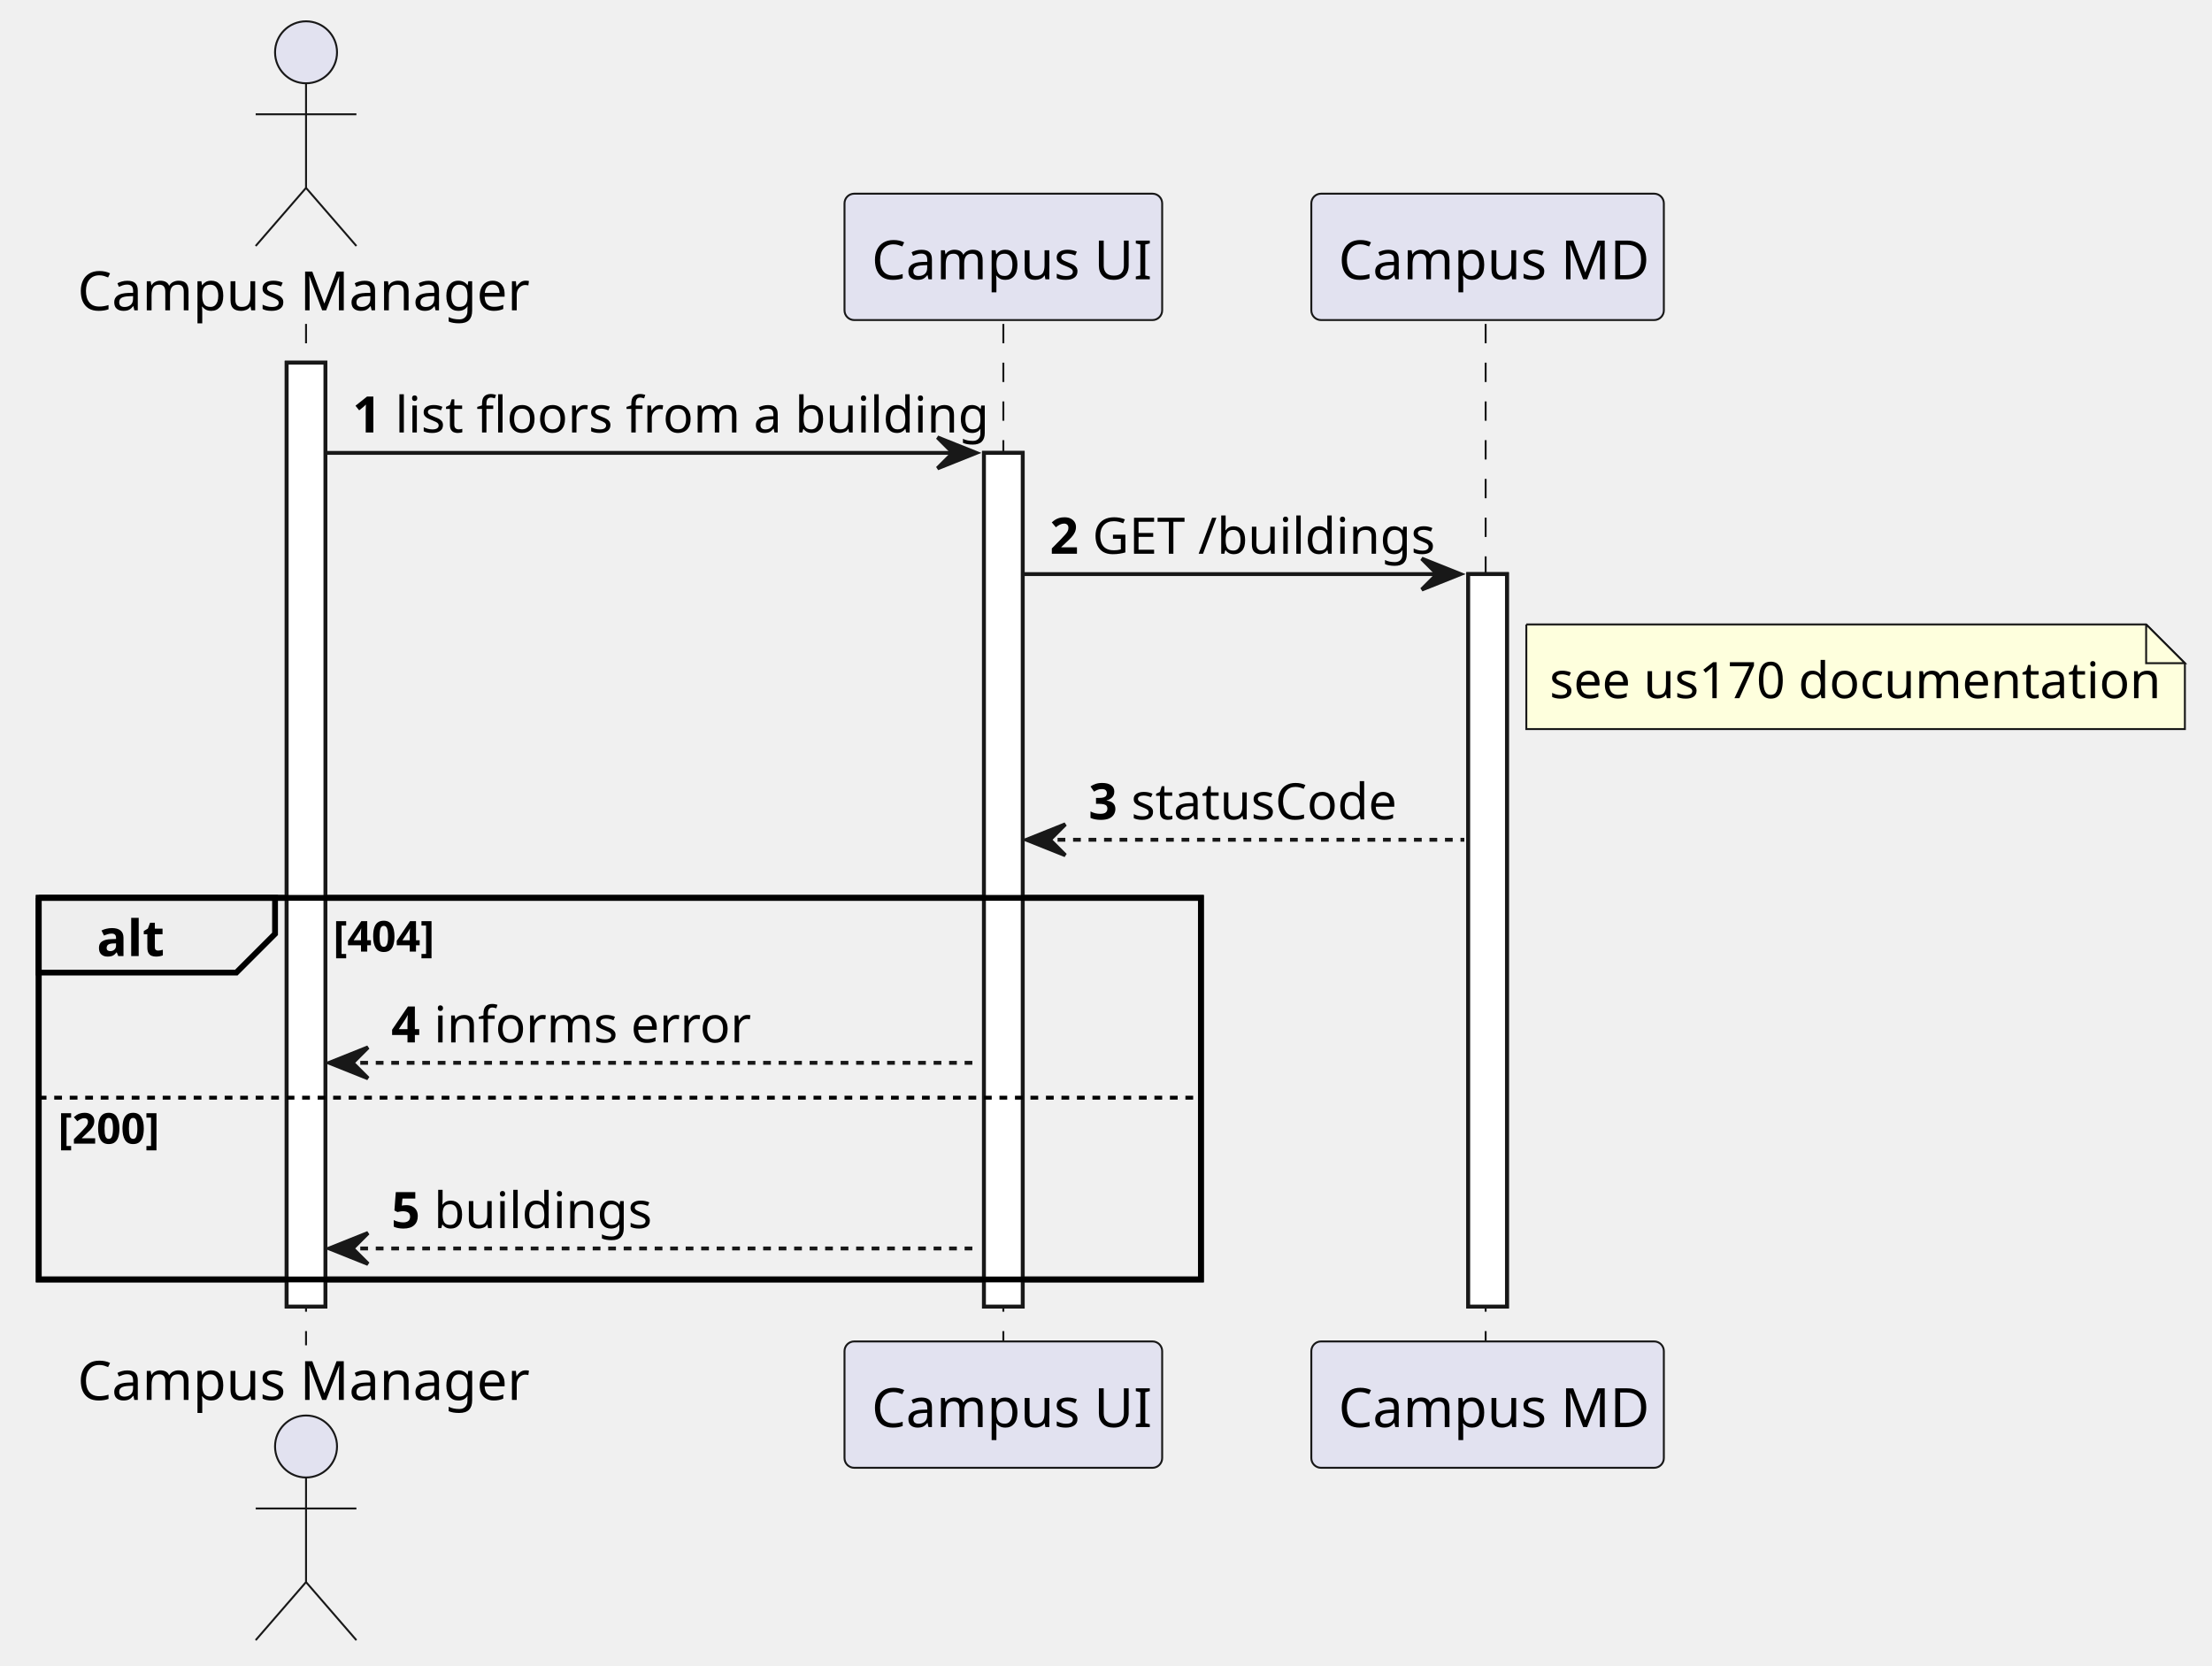
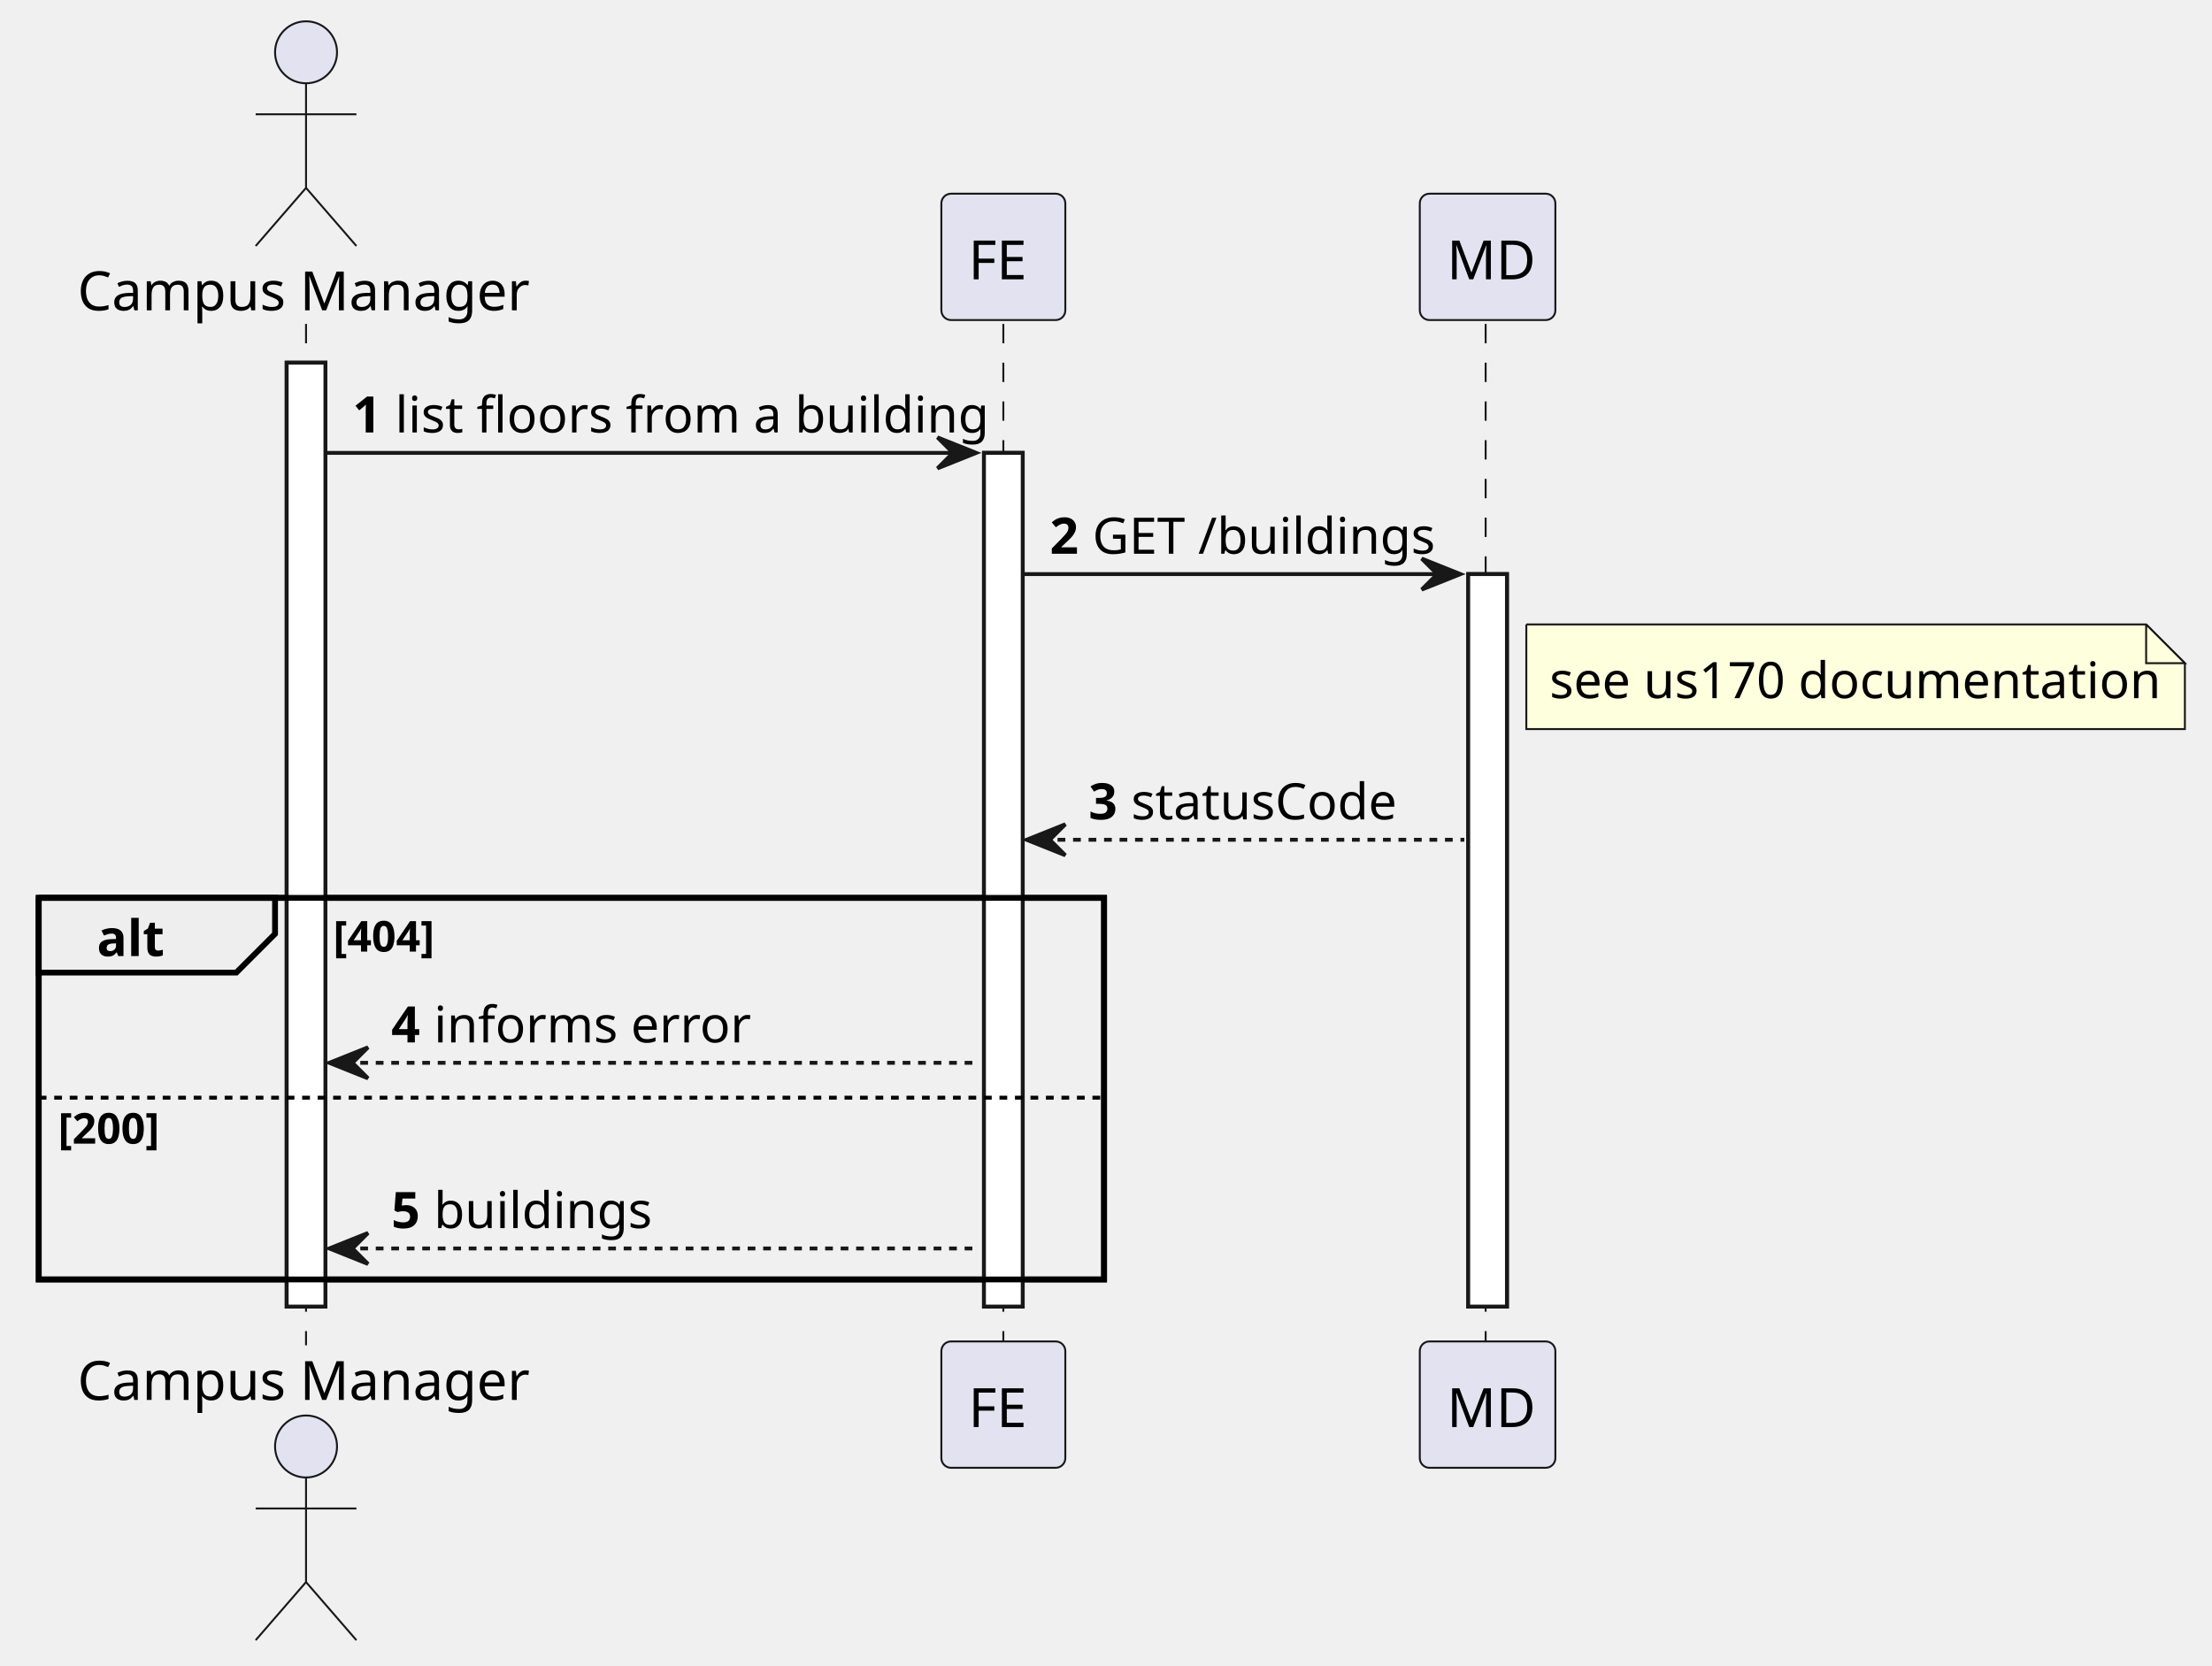
<svg xmlns="http://www.w3.org/2000/svg" contentStyleType="text/css" height="430px" preserveAspectRatio="none" style="width:571px;height:430px;background:#FFFFFF;" version="1.1" viewBox="0 0 571 430" width="571px" zoomAndPan="magnify">
  <defs />
  <g>
    <rect fill="#FFFFFF" height="243.668" style="stroke:#181818;stroke-width:1.0;" width="10" x="74" y="93.621" />
    <rect fill="#FFFFFF" height="220.377" style="stroke:#181818;stroke-width:1.0;" width="10" x="254" y="116.912" />
    <rect fill="#FFFFFF" height="189.086" style="stroke:#181818;stroke-width:1.0;" width="10" x="379" y="148.203" />
-     <rect fill="none" height="98.504" style="stroke:#000000;stroke-width:1.5;" width="300" x="10" y="231.785" />
+     <rect fill="none" height="98.504" style="stroke:#000000;stroke-width:1.5;" width="275" x="10" y="231.785" />
    <line style="stroke:#181818;stroke-width:0.5;stroke-dasharray:5.0,5.0;" x1="79" x2="79" y1="83.621" y2="347.289" />
    <line style="stroke:#181818;stroke-width:0.5;stroke-dasharray:5.0,5.0;" x1="259" x2="259" y1="83.621" y2="347.289" />
    <line style="stroke:#181818;stroke-width:0.5;stroke-dasharray:5.0,5.0;" x1="383.5" x2="383.5" y1="83.621" y2="347.289" />
    <text fill="#000000" font-family="sans-serif" font-size="14" lengthAdjust="spacing" textLength="112" x="20" y="80.107">Campus Manager</text>
    <ellipse cx="79" cy="13.5" fill="#E2E2F0" rx="8" ry="8" style="stroke:#181818;stroke-width:0.5;" />
    <path d="M79,21.5 L79,48.5 M66,29.5 L92,29.5 M79,48.5 L66,63.5 M79,48.5 L92,63.5 " fill="none" style="stroke:#181818;stroke-width:0.5;" />
    <text fill="#000000" font-family="sans-serif" font-size="14" lengthAdjust="spacing" textLength="112" x="20" y="361.397">Campus Manager</text>
    <ellipse cx="79" cy="373.41" fill="#E2E2F0" rx="8" ry="8" style="stroke:#181818;stroke-width:0.5;" />
    <path d="M79,381.41 L79,408.41 M66,389.41 L92,389.41 M79,408.41 L66,423.41 M79,408.41 L92,423.41 " fill="none" style="stroke:#181818;stroke-width:0.5;" />
-     <rect fill="#E2E2F0" height="32.621" rx="2.5" ry="2.5" style="stroke:#181818;stroke-width:0.5;" width="82" x="218" y="50" />
-     <text fill="#000000" font-family="sans-serif" font-size="14" lengthAdjust="spacing" textLength="68" x="225" y="72.107">Campus UI</text>
-     <rect fill="#E2E2F0" height="32.621" rx="2.5" ry="2.5" style="stroke:#181818;stroke-width:0.5;" width="82" x="218" y="346.289" />
-     <text fill="#000000" font-family="sans-serif" font-size="14" lengthAdjust="spacing" textLength="68" x="225" y="368.397">Campus UI</text>
-     <rect fill="#E2E2F0" height="32.621" rx="2.5" ry="2.5" style="stroke:#181818;stroke-width:0.5;" width="91" x="338.5" y="50" />
-     <text fill="#000000" font-family="sans-serif" font-size="14" lengthAdjust="spacing" textLength="77" x="345.5" y="72.107">Campus MD</text>
-     <rect fill="#E2E2F0" height="32.621" rx="2.5" ry="2.5" style="stroke:#181818;stroke-width:0.5;" width="91" x="338.5" y="346.289" />
-     <text fill="#000000" font-family="sans-serif" font-size="14" lengthAdjust="spacing" textLength="77" x="345.5" y="368.397">Campus MD</text>
+     <rect fill="#E2E2F0" height="32.621" rx="2.5" ry="2.5" style="stroke:#181818;stroke-width:0.5;" width="32" x="243" y="50" />
+     <text fill="#000000" font-family="sans-serif" font-size="14" lengthAdjust="spacing" textLength="18" x="250" y="72.107">FE</text>
+     <rect fill="#E2E2F0" height="32.621" rx="2.5" ry="2.5" style="stroke:#181818;stroke-width:0.5;" width="32" x="243" y="346.289" />
+     <text fill="#000000" font-family="sans-serif" font-size="14" lengthAdjust="spacing" textLength="18" x="250" y="368.397">FE</text>
+     <rect fill="#E2E2F0" height="32.621" rx="2.5" ry="2.5" style="stroke:#181818;stroke-width:0.5;" width="35" x="366.5" y="50" />
+     <text fill="#000000" font-family="sans-serif" font-size="14" lengthAdjust="spacing" textLength="21" x="373.5" y="72.107">MD</text>
+     <rect fill="#E2E2F0" height="32.621" rx="2.5" ry="2.5" style="stroke:#181818;stroke-width:0.5;" width="35" x="366.5" y="346.289" />
+     <text fill="#000000" font-family="sans-serif" font-size="14" lengthAdjust="spacing" textLength="21" x="373.5" y="368.397">MD</text>
    <rect fill="#FFFFFF" height="243.668" style="stroke:#181818;stroke-width:1.0;" width="10" x="74" y="93.621" />
    <rect fill="#FFFFFF" height="220.377" style="stroke:#181818;stroke-width:1.0;" width="10" x="254" y="116.912" />
    <rect fill="#FFFFFF" height="189.086" style="stroke:#181818;stroke-width:1.0;" width="10" x="379" y="148.203" />
    <polygon fill="#181818" points="242,112.912,252,116.912,242,120.912,246,116.912" style="stroke:#181818;stroke-width:1.0;" />
    <line style="stroke:#181818;stroke-width:1.0;" x1="84" x2="248" y1="116.912" y2="116.912" />
    <text fill="#000000" font-family="sans-serif" font-size="13" font-weight="bold" lengthAdjust="spacing" textLength="7" x="91" y="111.649">1</text>
    <text fill="#000000" font-family="sans-serif" font-size="13" lengthAdjust="spacing" textLength="140" x="102" y="111.649">list floors from a building</text>
    <polygon fill="#181818" points="367,144.203,377,148.203,367,152.203,371,148.203" style="stroke:#181818;stroke-width:1.0;" />
    <line style="stroke:#181818;stroke-width:1.0;" x1="264" x2="373" y1="148.203" y2="148.203" />
    <text fill="#000000" font-family="sans-serif" font-size="13" font-weight="bold" lengthAdjust="spacing" textLength="7" x="271" y="142.94">2</text>
    <text fill="#000000" font-family="sans-serif" font-size="13" lengthAdjust="spacing" textLength="85" x="282" y="142.94">GET /buildings</text>
    <path d="M394,161.203 L394,188.203 L564,188.203 L564,171.203 L554,161.203 L394,161.203 " fill="#FEFFDD" style="stroke:#181818;stroke-width:0.5;" />
    <path d="M554,161.203 L554,171.203 L564,171.203 L554,161.203 " fill="#FEFFDD" style="stroke:#181818;stroke-width:0.5;" />
    <text fill="#000000" font-family="sans-serif" font-size="13" lengthAdjust="spacing" textLength="149" x="400" y="180.231">see us170 documentation</text>
    <polygon fill="#181818" points="275,212.785,265,216.785,275,220.785,271,216.785" style="stroke:#181818;stroke-width:1.0;" />
    <line style="stroke:#181818;stroke-width:1.0;stroke-dasharray:2.0,2.0;" x1="269" x2="378" y1="216.785" y2="216.785" />
    <text fill="#000000" font-family="sans-serif" font-size="13" font-weight="bold" lengthAdjust="spacing" textLength="7" x="281" y="211.523">3</text>
    <text fill="#000000" font-family="sans-serif" font-size="13" lengthAdjust="spacing" textLength="66" x="292" y="211.523">statusCode</text>
    <path d="M10,231.785 L71,231.785 L71,241.076 L61,251.076 L10,251.076 L10,231.785 " fill="#EEEEEE" style="stroke:#000000;stroke-width:1.5;" />
-     <rect fill="none" height="98.504" style="stroke:#000000;stroke-width:1.5;" width="300" x="10" y="231.785" />
+     <rect fill="none" height="98.504" style="stroke:#000000;stroke-width:1.5;" width="275" x="10" y="231.785" />
    <text fill="#000000" font-family="sans-serif" font-size="13" font-weight="bold" lengthAdjust="spacing" textLength="16" x="25" y="246.814">alt</text>
    <text fill="#000000" font-family="sans-serif" font-size="11" font-weight="bold" lengthAdjust="spacing" textLength="26" x="86" y="245.655">[404]</text>
    <polygon fill="#181818" points="95,270.367,85,274.367,95,278.367,91,274.367" style="stroke:#181818;stroke-width:1.0;" />
    <line style="stroke:#181818;stroke-width:1.0;stroke-dasharray:2.0,2.0;" x1="89" x2="253" y1="274.367" y2="274.367" />
    <text fill="#000000" font-family="sans-serif" font-size="13" font-weight="bold" lengthAdjust="spacing" textLength="7" x="101" y="269.104">4</text>
    <text fill="#000000" font-family="sans-serif" font-size="13" lengthAdjust="spacing" textLength="72" x="112" y="269.104">informs error</text>
-     <line style="stroke:#000000;stroke-width:1.0;stroke-dasharray:2.0,2.0;" x1="10" x2="310" y1="283.367" y2="283.367" />
+     <line style="stroke:#000000;stroke-width:1.0;stroke-dasharray:2.0,2.0;" x1="10" x2="285" y1="283.367" y2="283.367" />
    <text fill="#000000" font-family="sans-serif" font-size="11" font-weight="bold" lengthAdjust="spacing" textLength="26" x="15" y="295.237">[200]</text>
    <polygon fill="#181818" points="95,318.289,85,322.289,95,326.289,91,322.289" style="stroke:#181818;stroke-width:1.0;" />
    <line style="stroke:#181818;stroke-width:1.0;stroke-dasharray:2.0,2.0;" x1="89" x2="253" y1="322.289" y2="322.289" />
    <text fill="#000000" font-family="sans-serif" font-size="13" font-weight="bold" lengthAdjust="spacing" textLength="7" x="101" y="317.026">5</text>
    <text fill="#000000" font-family="sans-serif" font-size="13" lengthAdjust="spacing" textLength="51" x="112" y="317.026">buildings</text>
  </g>
</svg>
